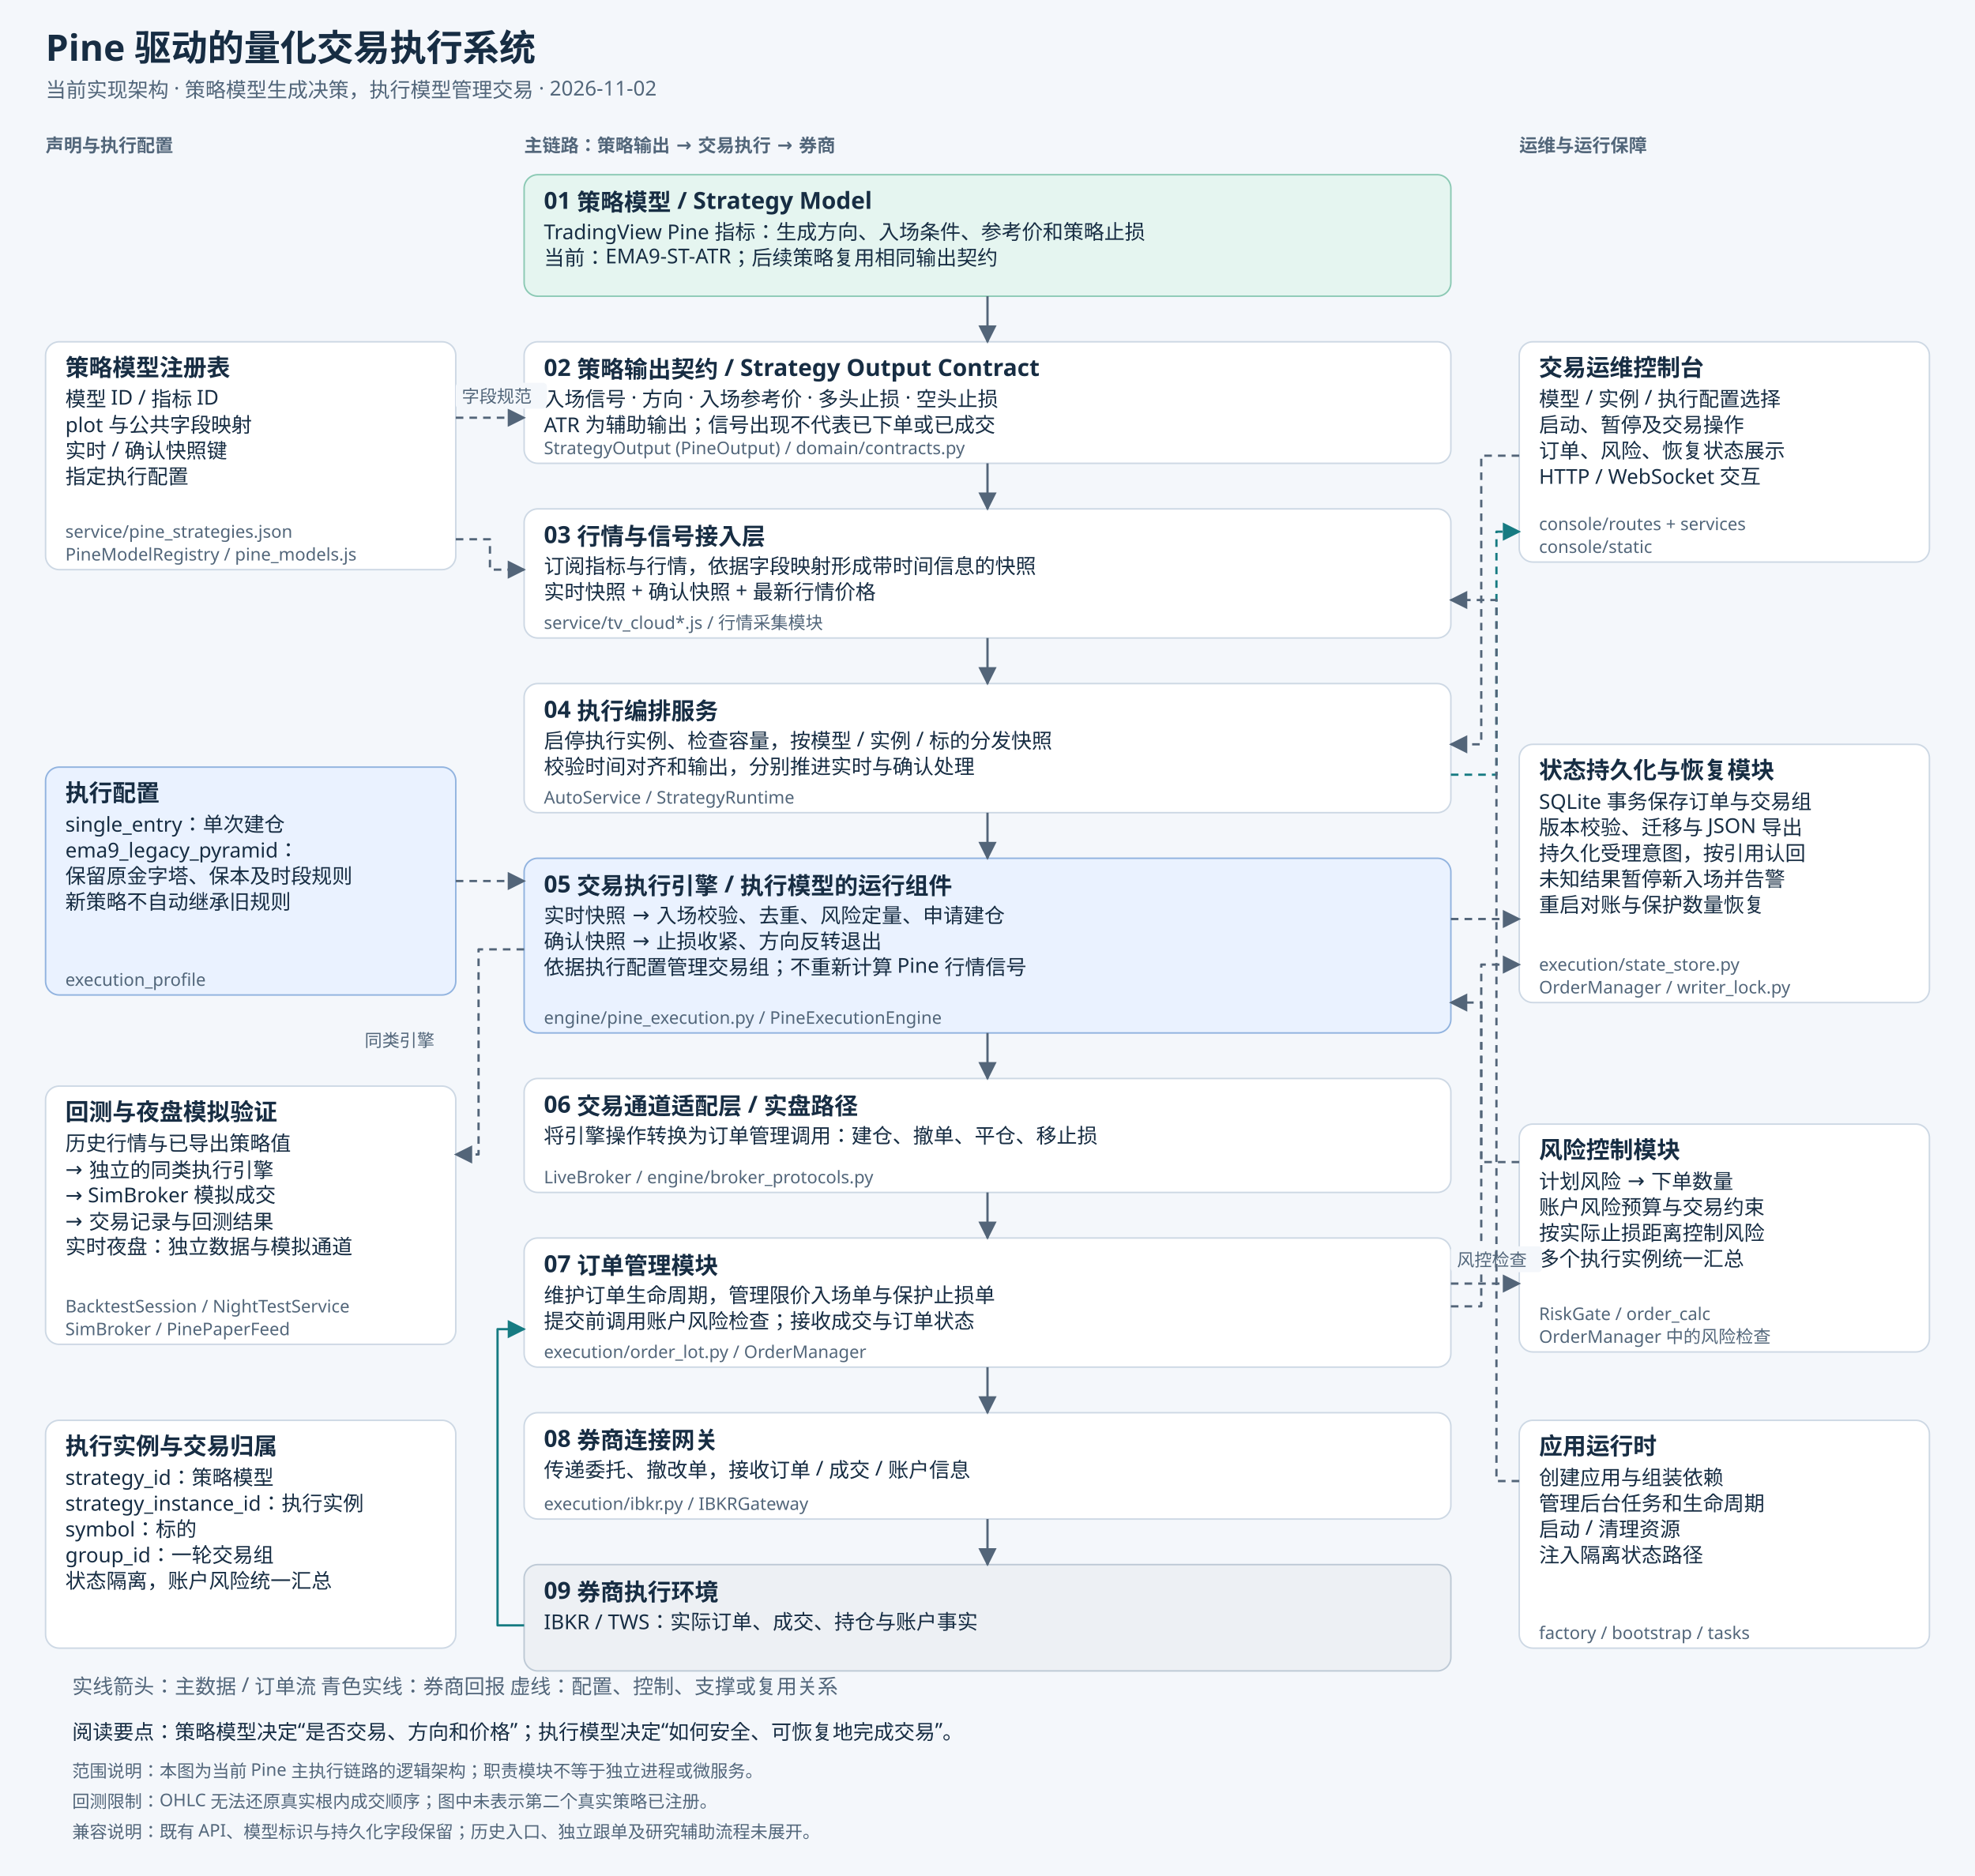
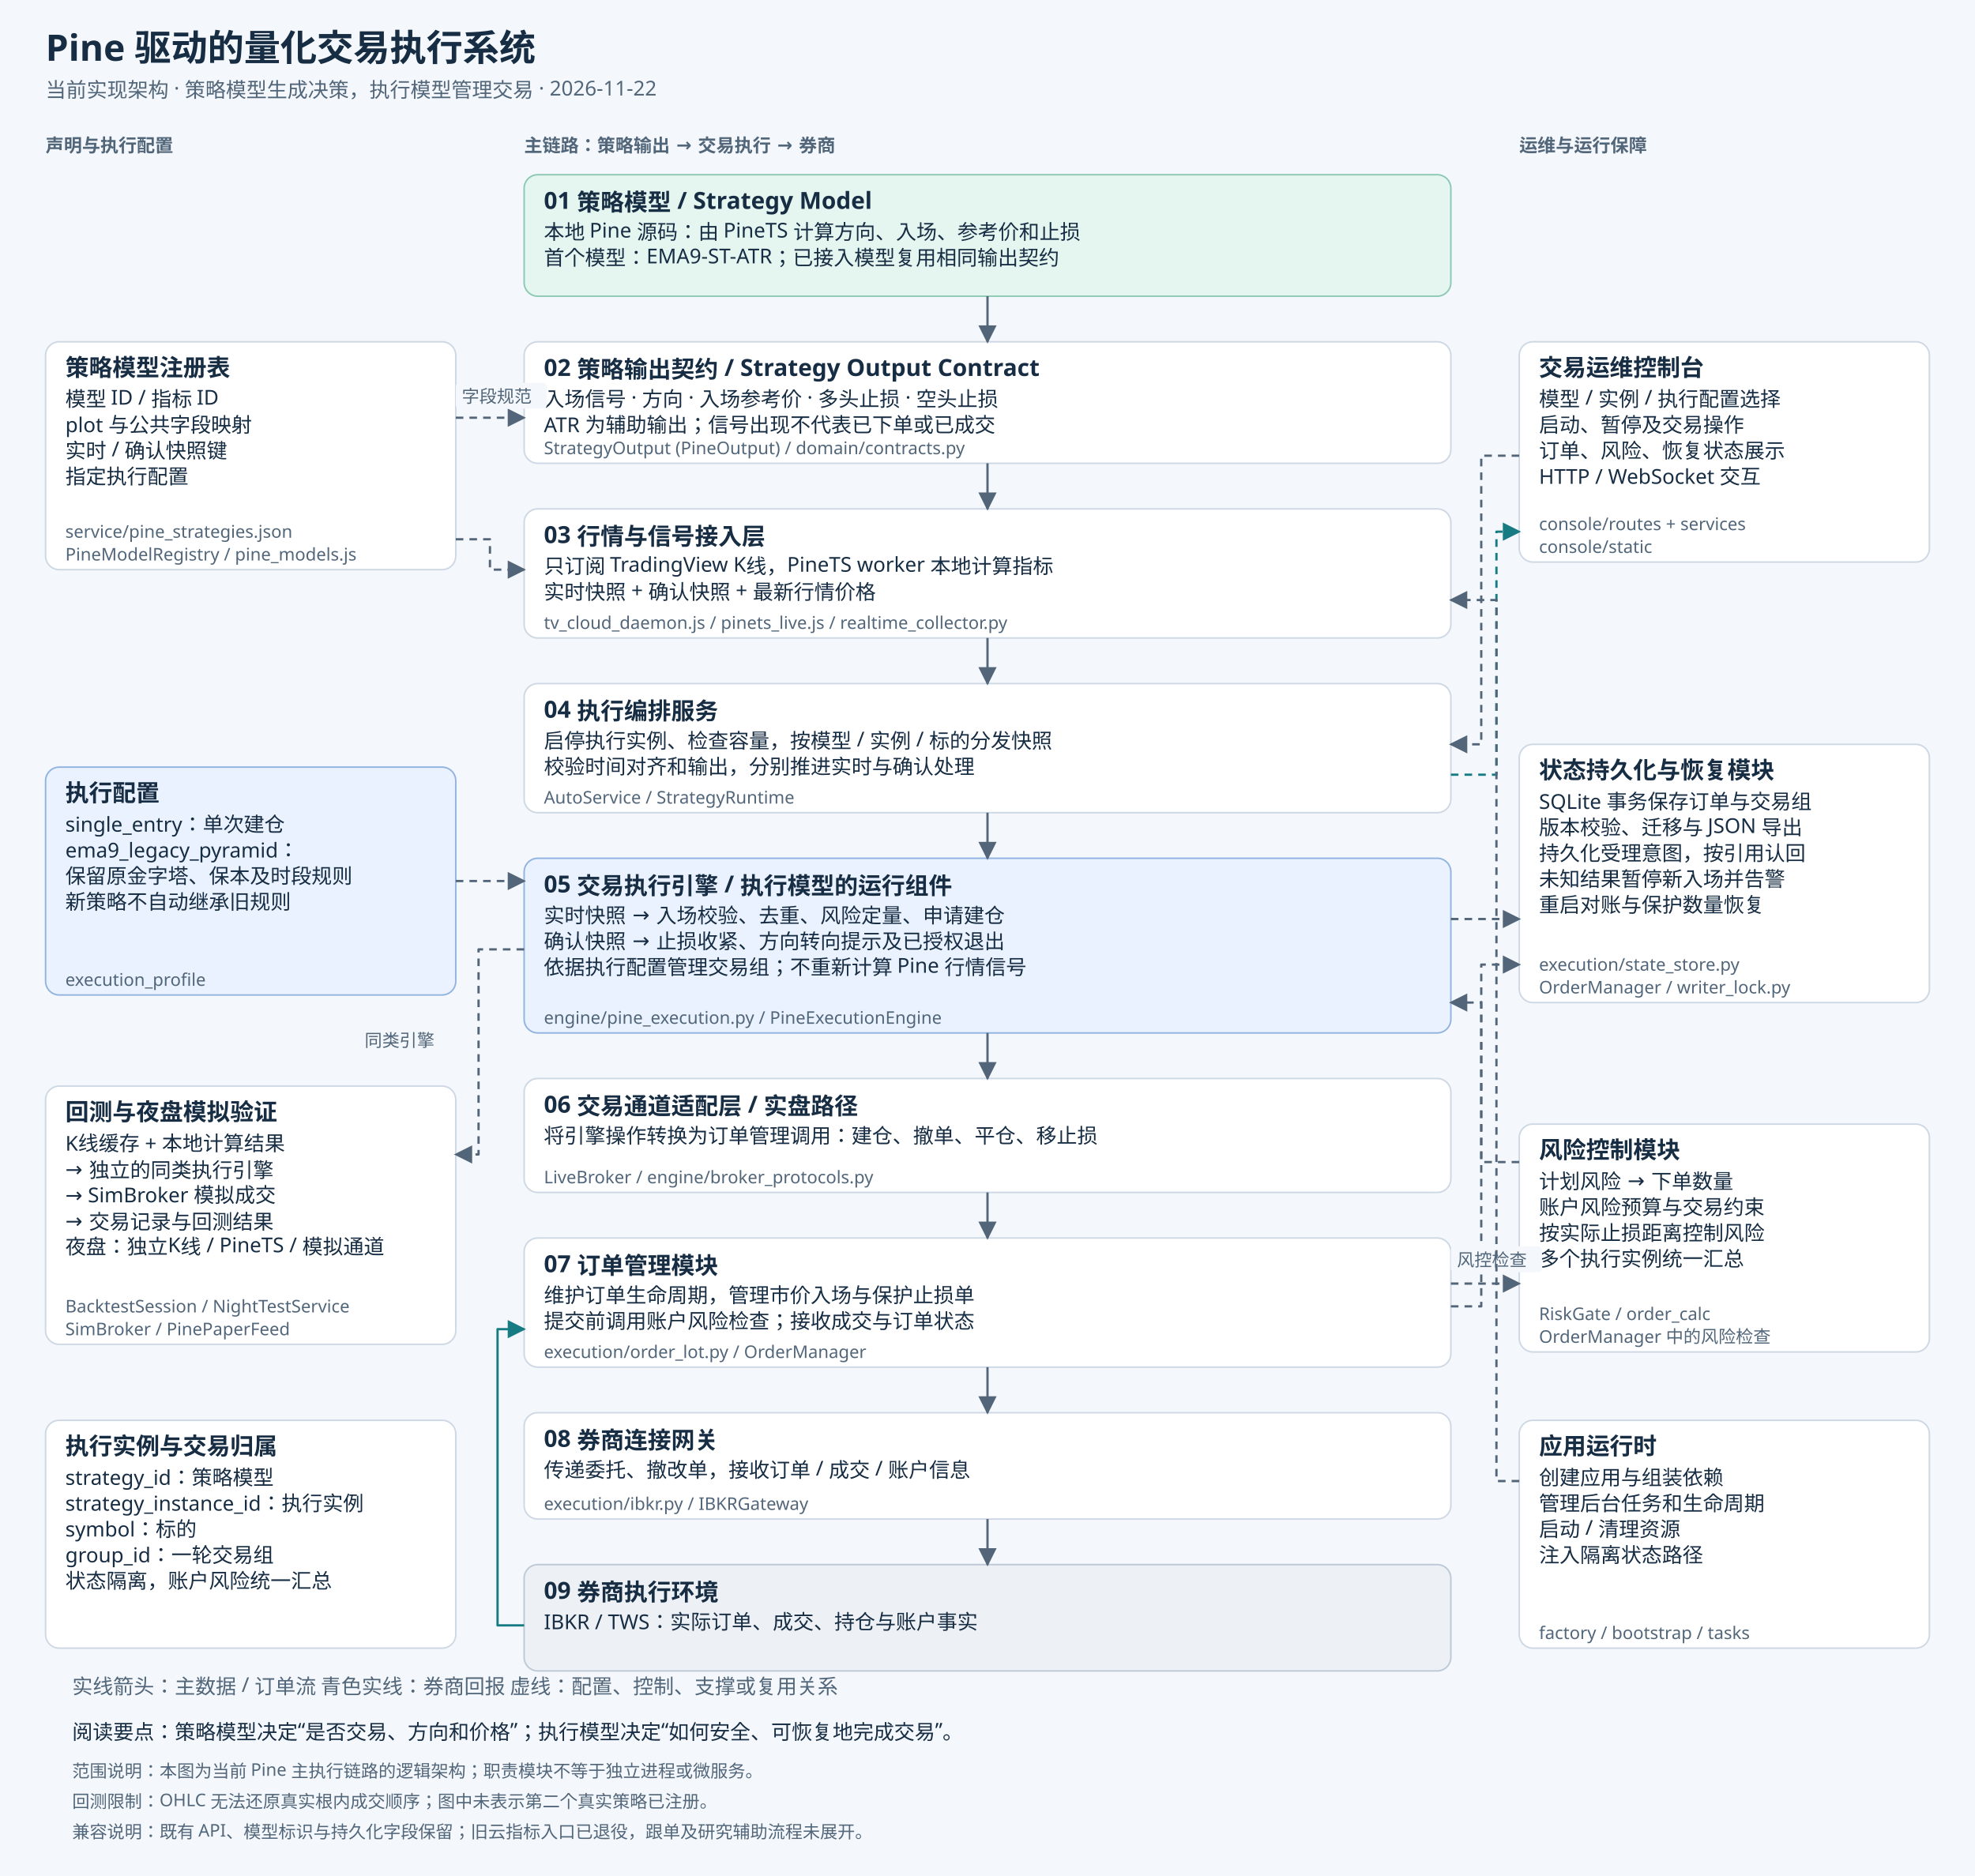
<svg xmlns="http://www.w3.org/2000/svg" width="2600" height="2470" viewBox="0 0 2600 2470">
  <defs>
    <marker id="arrow" viewBox="0 0 10 10" refX="9" refY="5" markerWidth="8" markerHeight="8" orient="auto-start-reverse">
      <path d="M0 0L10 5L0 10Z" fill="#536579" />
    </marker>
    <marker id="teal" viewBox="0 0 10 10" refX="9" refY="5" markerWidth="8" markerHeight="8" orient="auto-start-reverse">
      <path d="M0 0L10 5L0 10Z" fill="#167b82" />
    </marker>
  </defs>
  <style>
text{font-family:"PingFang SC","Heiti SC","STHeiti",sans-serif;fill:#172d43}
.title{font-size:48px;font-weight:600}.sub{font-size:27px;fill:#52667a}
.heading{font-size:31px;font-weight:600}.body{font-size:27px}.code{font-size:23px;fill:#52667a}
.label{font-size:23px;fill:#52667a}.lane{font-size:24px;font-weight:600;fill:#52667a}
</style>
  <rect width="2600" height="2470" fill="#f4f7fb" />
  <text x="60" y="80" class="title">Pine 驱动的量化交易执行系统</text>
-   <text x="60" y="128" class="sub">当前实现架构 · 策略模型生成决策，执行模型管理交易 · 2026-11-02</text>
+   <text x="60" y="128" class="sub">当前实现架构 · 策略模型生成决策，执行模型管理交易 · 2026-11-22</text>
  <text x="60" y="200" class="lane">声明与执行配置</text>
  <text x="690" y="200" class="lane">主链路：策略输出 → 交易执行 → 券商</text>
  <text x="2000" y="200" class="lane">运维与运行保障</text>
  <rect x="690" y="230" width="1220" height="160" rx="18" fill="#e5f5f0" stroke="#8bc9b4" stroke-width="2" />
  <text x="716" y="275" class="heading">01  策略模型  /  Strategy Model</text>
-   <text x="716" y="315" class="body">TradingView Pine 指标：生成方向、入场条件、参考价和策略止损</text>
-   <text x="716" y="349" class="body">当前：EMA9-ST-ATR；后续策略复用相同输出契约</text>
+   <text x="716" y="315" class="body">本地 Pine 源码：由 PineTS 计算方向、入场、参考价和止损</text>
+   <text x="716" y="349" class="body">首个模型：EMA9-ST-ATR；已接入模型复用相同输出契约</text>
  <rect x="690" y="450" width="1220" height="160" rx="18" fill="#ffffff" stroke="#cdd8e4" stroke-width="2" />
  <text x="716" y="495" class="heading">02  策略输出契约  /  Strategy Output Contract</text>
  <text x="716" y="535" class="body">入场信号 · 方向 · 入场参考价 · 多头止损 · 空头止损</text>
  <text x="716" y="569" class="body">ATR 为辅助输出；信号出现不代表已下单或已成交</text>
  <text x="716" y="598" class="code">StrategyOutput (PineOutput) / domain/contracts.py</text>
  <rect x="690" y="670" width="1220" height="170" rx="18" fill="#ffffff" stroke="#cdd8e4" stroke-width="2" />
  <text x="716" y="715" class="heading">03  行情与信号接入层</text>
-   <text x="716" y="755" class="body">订阅指标与行情，依据字段映射形成带时间信息的快照</text>
+   <text x="716" y="755" class="body">只订阅 TradingView K线，PineTS worker 本地计算指标</text>
  <text x="716" y="789" class="body">实时快照 + 确认快照 + 最新行情价格</text>
-   <text x="716" y="828" class="code">service/tv_cloud*.js  /  行情采集模块</text>
+   <text x="716" y="828" class="code">tv_cloud_daemon.js / pinets_live.js / realtime_collector.py</text>
  <rect x="690" y="900" width="1220" height="170" rx="18" fill="#ffffff" stroke="#cdd8e4" stroke-width="2" />
  <text x="716" y="945" class="heading">04  执行编排服务</text>
  <text x="716" y="985" class="body">启停执行实例、检查容量，按模型 / 实例 / 标的分发快照</text>
  <text x="716" y="1019" class="body">校验时间对齐和输出，分别推进实时与确认处理</text>
  <text x="716" y="1058" class="code">AutoService  /  StrategyRuntime</text>
  <rect x="690" y="1130" width="1220" height="230" rx="18" fill="#eaf2ff" stroke="#91b3df" stroke-width="2" />
  <text x="716" y="1175" class="heading">05  交易执行引擎  /  执行模型的运行组件</text>
  <text x="716" y="1215" class="body">实时快照 → 入场校验、去重、风险定量、申请建仓</text>
-   <text x="716" y="1249" class="body">确认快照 → 止损收紧、方向反转退出</text>
+   <text x="716" y="1249" class="body">确认快照 → 止损收紧、方向转向提示及已授权退出</text>
  <text x="716" y="1283" class="body">依据执行配置管理交易组；不重新计算 Pine 行情信号</text>
  <text x="716" y="1348" class="code">engine/pine_execution.py  /  PineExecutionEngine</text>
  <rect x="690" y="1420" width="1220" height="150" rx="18" fill="#ffffff" stroke="#cdd8e4" stroke-width="2" />
  <text x="716" y="1465" class="heading">06  交易通道适配层  /  实盘路径</text>
  <text x="716" y="1505" class="body">将引擎操作转换为订单管理调用：建仓、撤单、平仓、移止损</text>
  <text x="716" y="1558" class="code">LiveBroker  /  engine/broker_protocols.py</text>
  <rect x="690" y="1630" width="1220" height="170" rx="18" fill="#ffffff" stroke="#cdd8e4" stroke-width="2" />
  <text x="716" y="1675" class="heading">07  订单管理模块</text>
-   <text x="716" y="1715" class="body">维护订单生命周期，管理限价入场单与保护止损单</text>
+   <text x="716" y="1715" class="body">维护订单生命周期，管理市价入场与保护止损单</text>
  <text x="716" y="1749" class="body">提交前调用账户风险检查；接收成交与订单状态</text>
  <text x="716" y="1788" class="code">execution/order_lot.py  /  OrderManager</text>
  <rect x="690" y="1860" width="1220" height="140" rx="18" fill="#ffffff" stroke="#cdd8e4" stroke-width="2" />
  <text x="716" y="1905" class="heading">08  券商连接网关</text>
  <text x="716" y="1945" class="body">传递委托、撤改单，接收订单 / 成交 / 账户信息</text>
  <text x="716" y="1988" class="code">execution/ibkr.py  /  IBKRGateway</text>
  <rect x="690" y="2060" width="1220" height="140" rx="18" fill="#edf0f4" stroke="#bdc9d5" stroke-width="2" />
  <text x="716" y="2105" class="heading">09  券商执行环境</text>
  <text x="716" y="2145" class="body">IBKR / TWS：实际订单、成交、持仓与账户事实</text>
  <rect x="60" y="450" width="540" height="300" rx="18" fill="#ffffff" stroke="#cdd8e4" stroke-width="2" />
  <text x="86" y="495" class="heading">策略模型注册表</text>
  <text x="86" y="535" class="body">模型 ID / 指标 ID</text>
  <text x="86" y="569" class="body">plot 与公共字段映射</text>
  <text x="86" y="603" class="body">实时 / 确认快照键</text>
  <text x="86" y="637" class="body">指定执行配置</text>
  <text x="86" y="708" class="code">service/pine_strategies.json</text>
  <text x="86" y="738" class="code">PineModelRegistry / pine_models.js</text>
  <rect x="60" y="1010" width="540" height="300" rx="18" fill="#eaf2ff" stroke="#91b3df" stroke-width="2" />
  <text x="86" y="1055" class="heading">执行配置</text>
  <text x="86" y="1095" class="body">single_entry：单次建仓</text>
  <text x="86" y="1129" class="body">ema9_legacy_pyramid：</text>
  <text x="86" y="1163" class="body">保留原金字塔、保本及时段规则</text>
  <text x="86" y="1197" class="body">新策略不自动继承旧规则</text>
  <text x="86" y="1298" class="code">execution_profile</text>
  <rect x="60" y="1430" width="540" height="340" rx="18" fill="#ffffff" stroke="#cdd8e4" stroke-width="2" />
  <text x="86" y="1475" class="heading">回测与夜盘模拟验证</text>
-   <text x="86" y="1515" class="body">历史行情与已导出策略值</text>
+   <text x="86" y="1515" class="body">K线缓存 + 本地计算结果</text>
  <text x="86" y="1549" class="body">→ 独立的同类执行引擎</text>
  <text x="86" y="1583" class="body">→ SimBroker 模拟成交</text>
  <text x="86" y="1617" class="body">→ 交易记录与回测结果</text>
-   <text x="86" y="1651" class="body">实时夜盘：独立数据与模拟通道</text>
+   <text x="86" y="1651" class="body">夜盘：独立K线 / PineTS / 模拟通道</text>
  <text x="86" y="1728" class="code">BacktestSession / NightTestService</text>
  <text x="86" y="1758" class="code">SimBroker / PinePaperFeed</text>
  <rect x="60" y="1870" width="540" height="300" rx="18" fill="#ffffff" stroke="#cdd8e4" stroke-width="2" />
  <text x="86" y="1915" class="heading">执行实例与交易归属</text>
  <text x="86" y="1955" class="body">strategy_id：策略模型</text>
  <text x="86" y="1989" class="body">strategy_instance_id：执行实例</text>
  <text x="86" y="2023" class="body">symbol：标的</text>
  <text x="86" y="2057" class="body">group_id：一轮交易组</text>
  <text x="86" y="2091" class="body">状态隔离，账户风险统一汇总</text>
  <rect x="2000" y="450" width="540" height="290" rx="18" fill="#ffffff" stroke="#cdd8e4" stroke-width="2" />
  <text x="2026" y="495" class="heading">交易运维控制台</text>
  <text x="2026" y="535" class="body">模型 / 实例 / 执行配置选择</text>
  <text x="2026" y="569" class="body">启动、暂停及交易操作</text>
  <text x="2026" y="603" class="body">订单、风险、恢复状态展示</text>
  <text x="2026" y="637" class="body">HTTP / WebSocket 交互</text>
  <text x="2026" y="698" class="code">console/routes + services</text>
  <text x="2026" y="728" class="code">console/static</text>
  <rect x="2000" y="980" width="540" height="340" rx="18" fill="#ffffff" stroke="#cdd8e4" stroke-width="2" />
  <text x="2026" y="1025" class="heading">状态持久化与恢复模块</text>
  <text x="2026" y="1065" class="body">SQLite 事务保存订单与交易组</text>
  <text x="2026" y="1099" class="body">版本校验、迁移与 JSON 导出</text>
  <text x="2026" y="1133" class="body">持久化受理意图，按引用认回</text>
  <text x="2026" y="1167" class="body">未知结果暂停新入场并告警</text>
  <text x="2026" y="1201" class="body">重启对账与保护数量恢复</text>
  <text x="2026" y="1278" class="code">execution/state_store.py</text>
  <text x="2026" y="1308" class="code">OrderManager / writer_lock.py</text>
  <rect x="2000" y="1480" width="540" height="300" rx="18" fill="#ffffff" stroke="#cdd8e4" stroke-width="2" />
  <text x="2026" y="1525" class="heading">风险控制模块</text>
  <text x="2026" y="1565" class="body">计划风险 → 下单数量</text>
  <text x="2026" y="1599" class="body">账户风险预算与交易约束</text>
  <text x="2026" y="1633" class="body">按实际止损距离控制风险</text>
  <text x="2026" y="1667" class="body">多个执行实例统一汇总</text>
  <text x="2026" y="1738" class="code">RiskGate / order_calc</text>
  <text x="2026" y="1768" class="code">OrderManager 中的风险检查</text>
  <rect x="2000" y="1870" width="540" height="300" rx="18" fill="#ffffff" stroke="#cdd8e4" stroke-width="2" />
  <text x="2026" y="1915" class="heading">应用运行时</text>
  <text x="2026" y="1955" class="body">创建应用与组装依赖</text>
  <text x="2026" y="1989" class="body">管理后台任务和生命周期</text>
  <text x="2026" y="2023" class="body">启动 / 清理资源</text>
  <text x="2026" y="2057" class="body">注入隔离状态路径</text>
  <text x="2026" y="2158" class="code">factory / bootstrap / tasks</text>
  <polyline points="1300,390 1300,450" fill="none" stroke="#536579" stroke-width="3" stroke-linejoin="round" marker-end="url(#arrow)" />
  <polyline points="1300,610 1300,670" fill="none" stroke="#536579" stroke-width="3" stroke-linejoin="round" marker-end="url(#arrow)" />
  <polyline points="1300,840 1300,900" fill="none" stroke="#536579" stroke-width="3" stroke-linejoin="round" marker-end="url(#arrow)" />
  <polyline points="1300,1070 1300,1130" fill="none" stroke="#536579" stroke-width="3" stroke-linejoin="round" marker-end="url(#arrow)" />
  <polyline points="1300,1360 1300,1420" fill="none" stroke="#536579" stroke-width="3" stroke-linejoin="round" marker-end="url(#arrow)" />
  <polyline points="1300,1570 1300,1630" fill="none" stroke="#536579" stroke-width="3" stroke-linejoin="round" marker-end="url(#arrow)" />
  <polyline points="1300,1800 1300,1860" fill="none" stroke="#536579" stroke-width="3" stroke-linejoin="round" marker-end="url(#arrow)" />
  <polyline points="1300,2000 1300,2060" fill="none" stroke="#536579" stroke-width="3" stroke-linejoin="round" marker-end="url(#arrow)" />
  <polyline points="600,550 690,550" fill="none" stroke="#536579" stroke-width="3" stroke-linejoin="round" stroke-dasharray="10 8" marker-end="url(#arrow)" />
  <rect x="600" y="504" width="120" height="34" rx="5" fill="#f4f7fb" />
  <text x="608" y="530" class="label">字段规范</text>
  <polyline points="600,710 645,710 645,750 690,750" fill="none" stroke="#536579" stroke-width="3" stroke-linejoin="round" stroke-dasharray="10 8" marker-end="url(#arrow)" />
  <polyline points="600,1160 690,1160" fill="none" stroke="#536579" stroke-width="3" stroke-linejoin="round" stroke-dasharray="10 8" marker-end="url(#arrow)" />
  <polyline points="2000,600 1950,600 1950,980 1910,980" fill="none" stroke="#536579" stroke-width="3" stroke-linejoin="round" stroke-dasharray="10 8" marker-end="url(#arrow)" />
  <polyline points="1910,1020 1970,1020 1970,700 2000,700" fill="none" stroke="#167b82" stroke-width="3" stroke-linejoin="round" stroke-dasharray="10 8" marker-end="url(#teal)" />
  <polyline points="1910,1210 2000,1210" fill="none" stroke="#536579" stroke-width="3" stroke-linejoin="round" stroke-dasharray="10 8" marker-end="url(#arrow)" />
  <polyline points="1910,1720 1950,1720 1950,1270 2000,1270" fill="none" stroke="#536579" stroke-width="3" stroke-linejoin="round" stroke-dasharray="10 8" marker-end="url(#arrow)" />
  <polyline points="1910,1690 2000,1690" fill="none" stroke="#536579" stroke-width="3" stroke-linejoin="round" stroke-dasharray="10 8" marker-end="url(#arrow)" />
  <rect x="1910" y="1641" width="120" height="34" rx="5" fill="#f4f7fb" />
  <text x="1918" y="1667" class="label">风控检查</text>
  <polyline points="2000,1530 1950,1530 1950,1320 1910,1320" fill="none" stroke="#536579" stroke-width="3" stroke-linejoin="round" stroke-dasharray="10 8" marker-end="url(#arrow)" />
  <polyline points="2000,1950 1970,1950 1970,790 1910,790" fill="none" stroke="#536579" stroke-width="3" stroke-linejoin="round" stroke-dasharray="10 8" marker-end="url(#arrow)" />
  <polyline points="690,1250 630,1250 630,1520 600,1520" fill="none" stroke="#536579" stroke-width="3" stroke-linejoin="round" stroke-dasharray="10 8" marker-end="url(#arrow)" />
  <rect x="472" y="1352" width="120" height="34" rx="5" fill="#f4f7fb" />
  <text x="480" y="1378" class="label">同类引擎</text>
  <polyline points="690,2140 655,2140 655,1750 690,1750" fill="none" stroke="#167b82" stroke-width="3" stroke-linejoin="round" marker-end="url(#teal)" />
  <text x="95" y="2230" class="sub">实线箭头：主数据 / 订单流      青色实线：券商回报      虚线：配置、控制、支撑或复用关系</text>
  <text x="95" y="2290" class="body">阅读要点：策略模型决定“是否交易、方向和价格”；执行模型决定“如何安全、可恢复地完成交易”。</text>
  <text x="95" y="2340" class="code">范围说明：本图为当前 Pine 主执行链路的逻辑架构；职责模块不等于独立进程或微服务。</text>
  <text x="95" y="2380" class="code">回测限制：OHLC 无法还原真实根内成交顺序；图中未表示第二个真实策略已注册。</text>
-   <text x="95" y="2420" class="code">兼容说明：既有 API、模型标识与持久化字段保留；历史入口、独立跟单及研究辅助流程未展开。</text>
+   <text x="95" y="2420" class="code">兼容说明：既有 API、模型标识与持久化字段保留；旧云指标入口已退役，跟单及研究辅助流程未展开。</text>
</svg>
